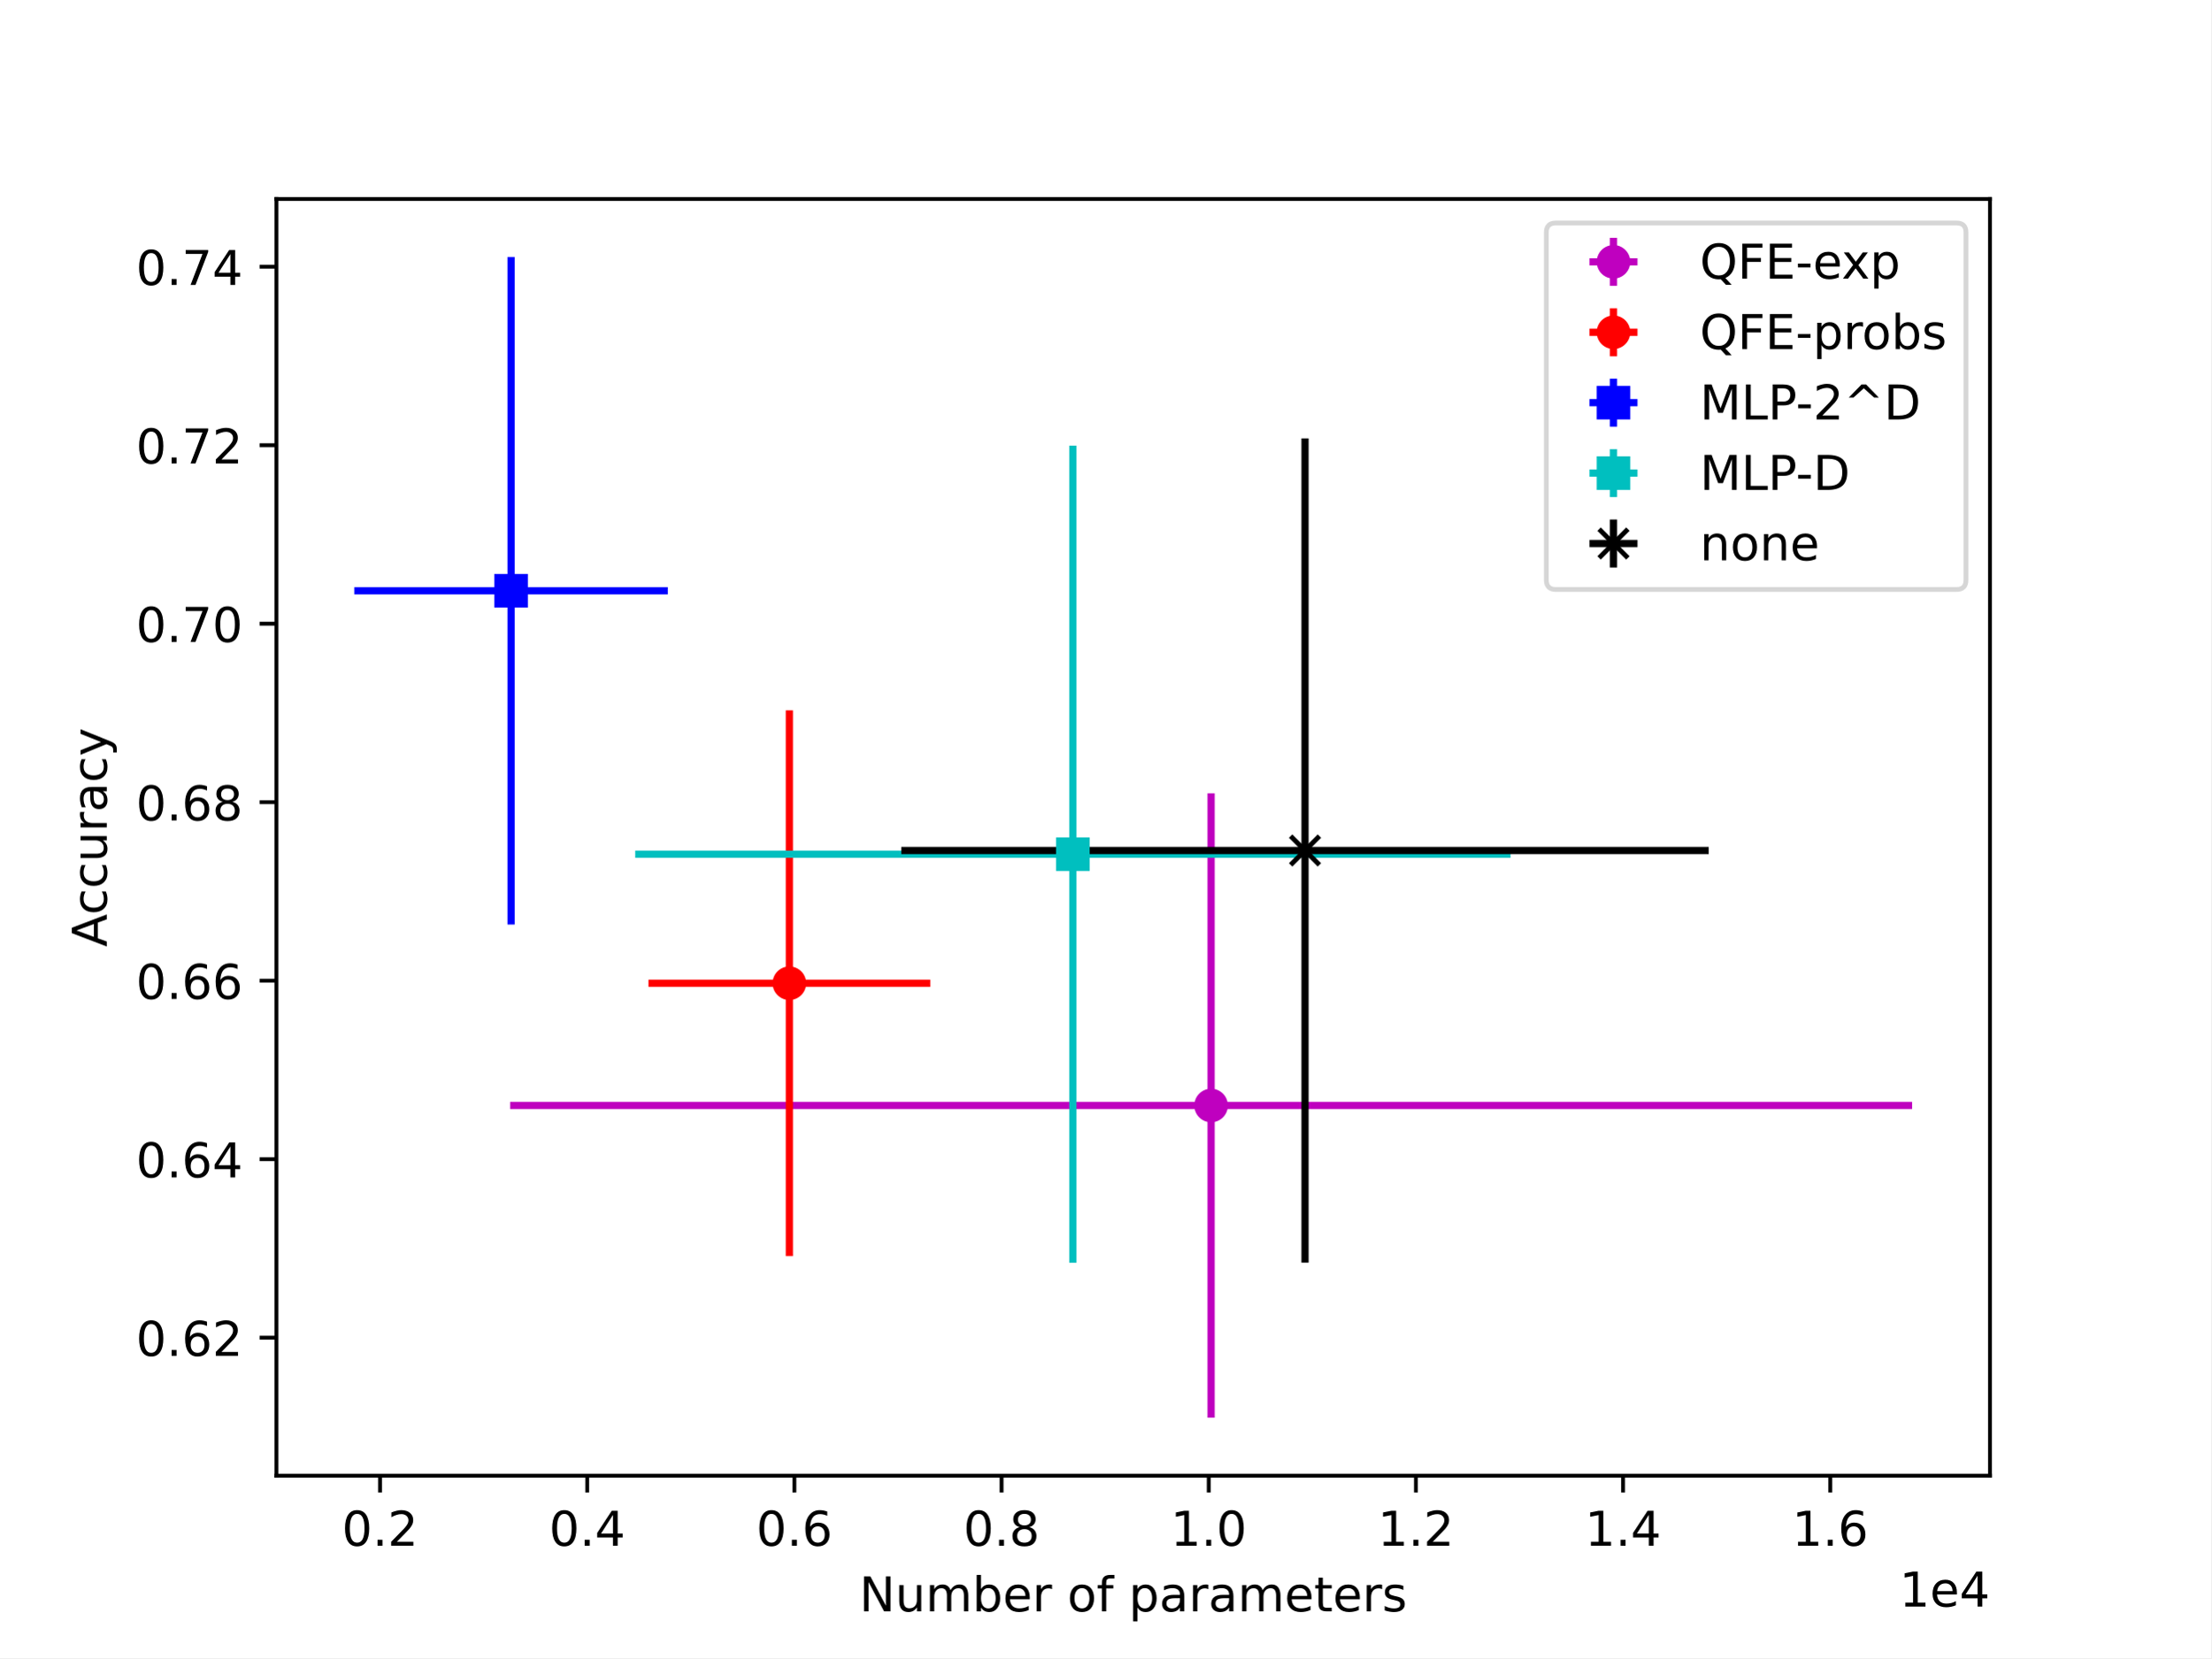
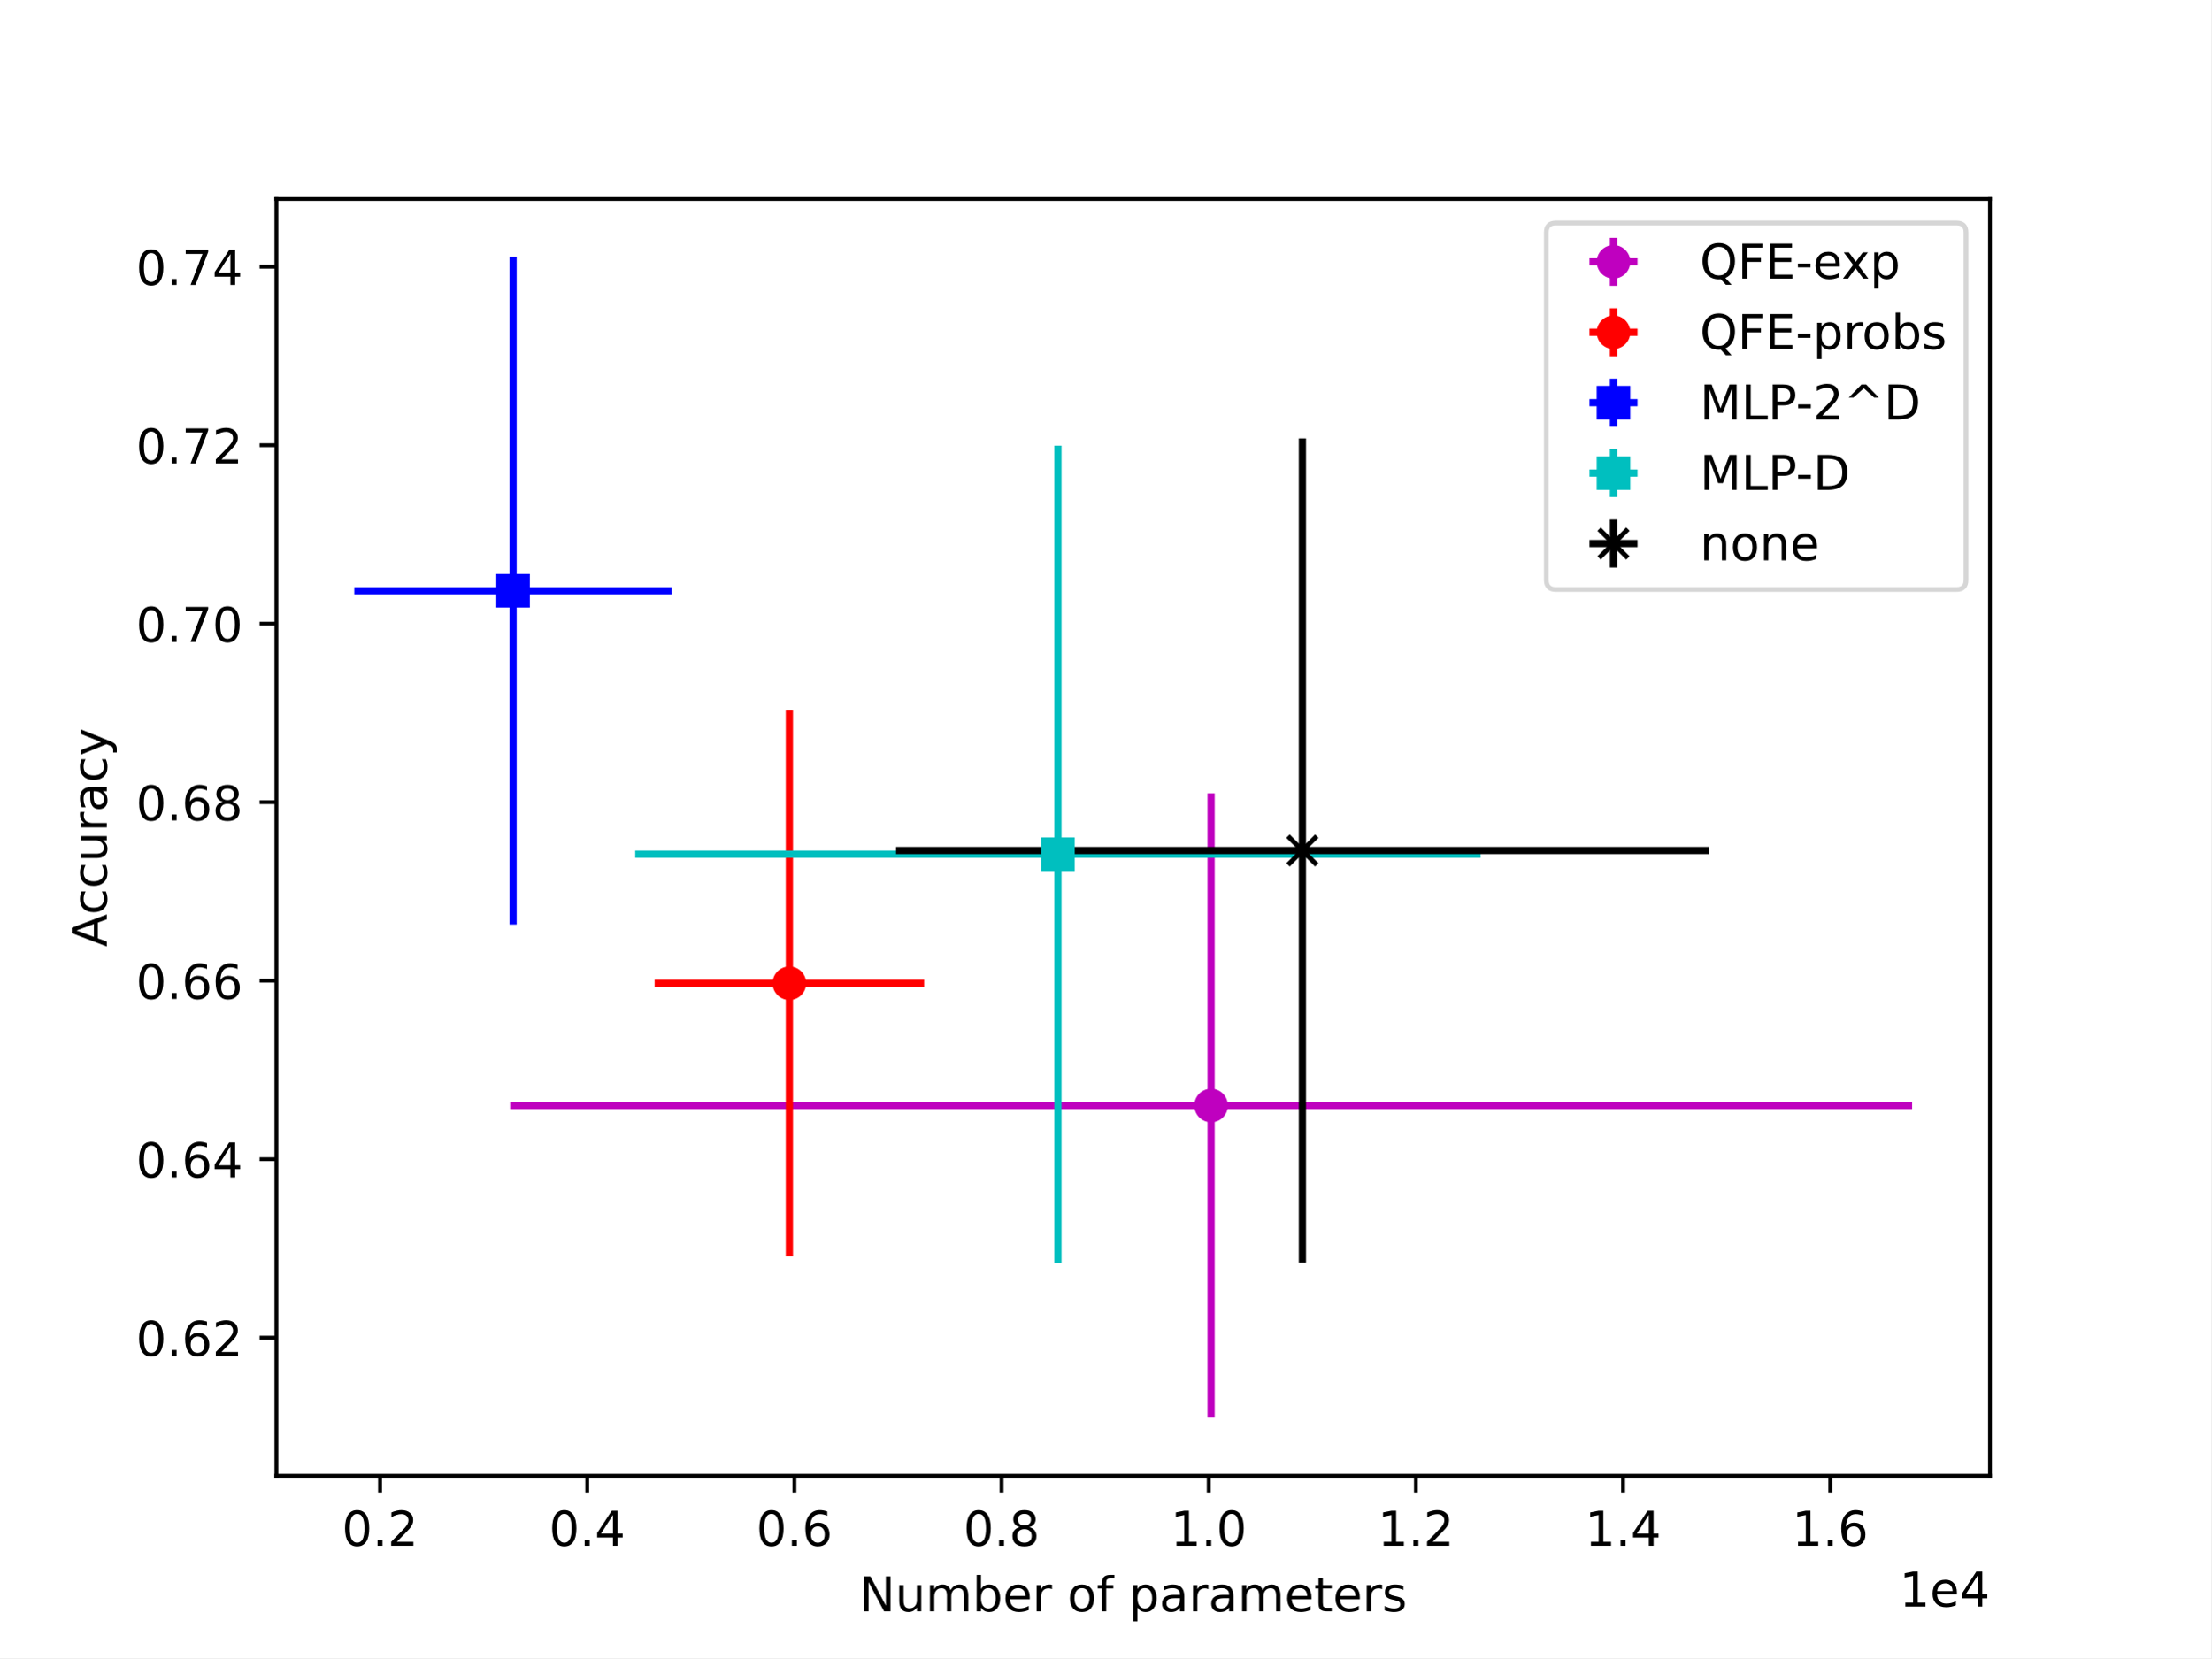
<svg xmlns="http://www.w3.org/2000/svg" xmlns:xlink="http://www.w3.org/1999/xlink" width="460.8pt" height="345.6pt" viewBox="0 0 460.8 345.6" version="1.1">
  <defs>
    <style type="text/css">*{stroke-linejoin: round; stroke-linecap: butt}</style>
  </defs>
  <g id="figure_1">
    <g id="patch_1">
      <path d="M 0 345.6  L 460.8 345.6  L 460.8 0  L 0 0  z " style="fill: #ffffff" />
    </g>
    <g id="axes_1">
      <g id="patch_2">
        <path d="M 57.6 307.584  L 414.72 307.584  L 414.72 41.472  L 57.6 41.472  z " style="fill: #ffffff" />
      </g>
      <g id="matplotlib.axis_1">
        <g id="xtick_1">
          <g id="line2d_1">
            <defs>
-               <path id="mda1126435d" d="M 0 0  L 0 3.5  " style="stroke: #000000; stroke-width: 0.8" />
-             </defs>
-             <g>
-               <use xlink:href="#mda1126435d" x="79.195" y="307.584" style="stroke: #000000; stroke-width: 0.8" />
+               <path id="mb545c8834e" d="M 0 0  L 0 3.5  " style="stroke: #000000; stroke-width: 0.8" />
+             </defs>
+             <g>
+               <use xlink:href="#mb545c8834e" x="79.195" y="307.584" style="stroke: #000000; stroke-width: 0.8" />
            </g>
          </g>
          <g id="text_1">
            <g transform="translate(71.24379 322.1824) scale(0.1 -0.1)">
              <defs>
                <path id="DejaVuSans-30" d="M 2034 4250  Q 1547 4250 1301 3770  Q 1056 3291 1056 2328  Q 1056 1369 1301 889  Q 1547 409 2034 409  Q 2525 409 2770 889  Q 3016 1369 3016 2328  Q 3016 3291 2770 3770  Q 2525 4250 2034 4250  z M 2034 4750  Q 2819 4750 3233 4129  Q 3647 3509 3647 2328  Q 3647 1150 3233 529  Q 2819 -91 2034 -91  Q 1250 -91 836 529  Q 422 1150 422 2328  Q 422 3509 836 4129  Q 1250 4750 2034 4750  z " transform="scale(0.015625)" />
                <path id="DejaVuSans-2e" d="M 684 794  L 1344 794  L 1344 0  L 684 0  L 684 794  z " transform="scale(0.015625)" />
                <path id="DejaVuSans-32" d="M 1228 531  L 3431 531  L 3431 0  L 469 0  L 469 531  Q 828 903 1448 1529  Q 2069 2156 2228 2338  Q 2531 2678 2651 2914  Q 2772 3150 2772 3378  Q 2772 3750 2511 3984  Q 2250 4219 1831 4219  Q 1534 4219 1204 4116  Q 875 4013 500 3803  L 500 4441  Q 881 4594 1212 4672  Q 1544 4750 1819 4750  Q 2544 4750 2975 4387  Q 3406 4025 3406 3419  Q 3406 3131 3298 2873  Q 3191 2616 2906 2266  Q 2828 2175 2409 1742  Q 1991 1309 1228 531  z " transform="scale(0.015625)" />
              </defs>
              <use xlink:href="#DejaVuSans-30" />
              <use xlink:href="#DejaVuSans-2e" x="63.623" />
              <use xlink:href="#DejaVuSans-32" x="95.41" />
            </g>
          </g>
        </g>
        <g id="xtick_2">
          <g id="line2d_2">
            <g>
-               <use xlink:href="#mda1126435d" x="122.373" y="307.584" style="stroke: #000000; stroke-width: 0.8" />
+               <use xlink:href="#mb545c8834e" x="122.373" y="307.584" style="stroke: #000000; stroke-width: 0.8" />
            </g>
          </g>
          <g id="text_2">
            <g transform="translate(114.4211 322.1824) scale(0.1 -0.1)">
              <defs>
                <path id="DejaVuSans-34" d="M 2419 4116  L 825 1625  L 2419 1625  L 2419 4116  z M 2253 4666  L 3047 4666  L 3047 1625  L 3713 1625  L 3713 1100  L 3047 1100  L 3047 0  L 2419 0  L 2419 1100  L 313 1100  L 313 1709  L 2253 4666  z " transform="scale(0.015625)" />
              </defs>
              <use xlink:href="#DejaVuSans-30" />
              <use xlink:href="#DejaVuSans-2e" x="63.623" />
              <use xlink:href="#DejaVuSans-34" x="95.41" />
            </g>
          </g>
        </g>
        <g id="xtick_3">
          <g id="line2d_3">
            <g>
-               <use xlink:href="#mda1126435d" x="165.55" y="307.584" style="stroke: #000000; stroke-width: 0.8" />
+               <use xlink:href="#mb545c8834e" x="165.55" y="307.584" style="stroke: #000000; stroke-width: 0.8" />
            </g>
          </g>
          <g id="text_3">
            <g transform="translate(157.5984 322.1824) scale(0.1 -0.1)">
              <defs>
                <path id="DejaVuSans-36" d="M 2113 2584  Q 1688 2584 1439 2293  Q 1191 2003 1191 1497  Q 1191 994 1439 701  Q 1688 409 2113 409  Q 2538 409 2786 701  Q 3034 994 3034 1497  Q 3034 2003 2786 2293  Q 2538 2584 2113 2584  z M 3366 4563  L 3366 3988  Q 3128 4100 2886 4159  Q 2644 4219 2406 4219  Q 1781 4219 1451 3797  Q 1122 3375 1075 2522  Q 1259 2794 1537 2939  Q 1816 3084 2150 3084  Q 2853 3084 3261 2657  Q 3669 2231 3669 1497  Q 3669 778 3244 343  Q 2819 -91 2113 -91  Q 1303 -91 875 529  Q 447 1150 447 2328  Q 447 3434 972 4092  Q 1497 4750 2381 4750  Q 2619 4750 2861 4703  Q 3103 4656 3366 4563  z " transform="scale(0.015625)" />
              </defs>
              <use xlink:href="#DejaVuSans-30" />
              <use xlink:href="#DejaVuSans-2e" x="63.623" />
              <use xlink:href="#DejaVuSans-36" x="95.41" />
            </g>
          </g>
        </g>
        <g id="xtick_4">
          <g id="line2d_4">
            <g>
-               <use xlink:href="#mda1126435d" x="208.727" y="307.584" style="stroke: #000000; stroke-width: 0.8" />
+               <use xlink:href="#mb545c8834e" x="208.727" y="307.584" style="stroke: #000000; stroke-width: 0.8" />
            </g>
          </g>
          <g id="text_4">
            <g transform="translate(200.7757 322.1824) scale(0.1 -0.1)">
              <defs>
                <path id="DejaVuSans-38" d="M 2034 2216  Q 1584 2216 1326 1975  Q 1069 1734 1069 1313  Q 1069 891 1326 650  Q 1584 409 2034 409  Q 2484 409 2743 651  Q 3003 894 3003 1313  Q 3003 1734 2745 1975  Q 2488 2216 2034 2216  z M 1403 2484  Q 997 2584 770 2862  Q 544 3141 544 3541  Q 544 4100 942 4425  Q 1341 4750 2034 4750  Q 2731 4750 3128 4425  Q 3525 4100 3525 3541  Q 3525 3141 3298 2862  Q 3072 2584 2669 2484  Q 3125 2378 3379 2068  Q 3634 1759 3634 1313  Q 3634 634 3220 271  Q 2806 -91 2034 -91  Q 1263 -91 848 271  Q 434 634 434 1313  Q 434 1759 690 2068  Q 947 2378 1403 2484  z M 1172 3481  Q 1172 3119 1398 2916  Q 1625 2713 2034 2713  Q 2441 2713 2670 2916  Q 2900 3119 2900 3481  Q 2900 3844 2670 4047  Q 2441 4250 2034 4250  Q 1625 4250 1398 4047  Q 1172 3844 1172 3481  z " transform="scale(0.015625)" />
              </defs>
              <use xlink:href="#DejaVuSans-30" />
              <use xlink:href="#DejaVuSans-2e" x="63.623" />
              <use xlink:href="#DejaVuSans-38" x="95.41" />
            </g>
          </g>
        </g>
        <g id="xtick_5">
          <g id="line2d_5">
            <g>
-               <use xlink:href="#mda1126435d" x="251.905" y="307.584" style="stroke: #000000; stroke-width: 0.8" />
+               <use xlink:href="#mb545c8834e" x="251.905" y="307.584" style="stroke: #000000; stroke-width: 0.8" />
            </g>
          </g>
          <g id="text_5">
            <g transform="translate(243.953 322.1824) scale(0.1 -0.1)">
              <defs>
                <path id="DejaVuSans-31" d="M 794 531  L 1825 531  L 1825 4091  L 703 3866  L 703 4441  L 1819 4666  L 2450 4666  L 2450 531  L 3481 531  L 3481 0  L 794 0  L 794 531  z " transform="scale(0.015625)" />
              </defs>
              <use xlink:href="#DejaVuSans-31" />
              <use xlink:href="#DejaVuSans-2e" x="63.623" />
              <use xlink:href="#DejaVuSans-30" x="95.41" />
            </g>
          </g>
        </g>
        <g id="xtick_6">
          <g id="line2d_6">
            <g>
-               <use xlink:href="#mda1126435d" x="295.082" y="307.584" style="stroke: #000000; stroke-width: 0.8" />
+               <use xlink:href="#mb545c8834e" x="295.082" y="307.584" style="stroke: #000000; stroke-width: 0.8" />
            </g>
          </g>
          <g id="text_6">
            <g transform="translate(287.1304 322.1824) scale(0.1 -0.1)">
              <use xlink:href="#DejaVuSans-31" />
              <use xlink:href="#DejaVuSans-2e" x="63.623" />
              <use xlink:href="#DejaVuSans-32" x="95.41" />
            </g>
          </g>
        </g>
        <g id="xtick_7">
          <g id="line2d_7">
            <g>
-               <use xlink:href="#mda1126435d" x="338.259" y="307.584" style="stroke: #000000; stroke-width: 0.8" />
+               <use xlink:href="#mb545c8834e" x="338.259" y="307.584" style="stroke: #000000; stroke-width: 0.8" />
            </g>
          </g>
          <g id="text_7">
            <g transform="translate(330.3077 322.1824) scale(0.1 -0.1)">
              <use xlink:href="#DejaVuSans-31" />
              <use xlink:href="#DejaVuSans-2e" x="63.623" />
              <use xlink:href="#DejaVuSans-34" x="95.41" />
            </g>
          </g>
        </g>
        <g id="xtick_8">
          <g id="line2d_8">
            <g>
-               <use xlink:href="#mda1126435d" x="381.437" y="307.584" style="stroke: #000000; stroke-width: 0.8" />
+               <use xlink:href="#mb545c8834e" x="381.437" y="307.584" style="stroke: #000000; stroke-width: 0.8" />
            </g>
          </g>
          <g id="text_8">
            <g transform="translate(373.485 322.1824) scale(0.1 -0.1)">
              <use xlink:href="#DejaVuSans-31" />
              <use xlink:href="#DejaVuSans-2e" x="63.623" />
              <use xlink:href="#DejaVuSans-36" x="95.41" />
            </g>
          </g>
        </g>
        <g id="text_9">
          <g transform="translate(179.0748 335.8606) scale(0.1 -0.1)">
            <defs>
              <path id="DejaVuSans-4e" d="M 628 4666  L 1478 4666  L 3547 763  L 3547 4666  L 4159 4666  L 4159 0  L 3309 0  L 1241 3903  L 1241 0  L 628 0  L 628 4666  z " transform="scale(0.015625)" />
              <path id="DejaVuSans-75" d="M 544 1381  L 544 3500  L 1119 3500  L 1119 1403  Q 1119 906 1312 657  Q 1506 409 1894 409  Q 2359 409 2629 706  Q 2900 1003 2900 1516  L 2900 3500  L 3475 3500  L 3475 0  L 2900 0  L 2900 538  Q 2691 219 2414 64  Q 2138 -91 1772 -91  Q 1169 -91 856 284  Q 544 659 544 1381  z M 1991 3584  L 1991 3584  z " transform="scale(0.015625)" />
              <path id="DejaVuSans-6d" d="M 3328 2828  Q 3544 3216 3844 3400  Q 4144 3584 4550 3584  Q 5097 3584 5394 3201  Q 5691 2819 5691 2113  L 5691 0  L 5113 0  L 5113 2094  Q 5113 2597 4934 2840  Q 4756 3084 4391 3084  Q 3944 3084 3684 2787  Q 3425 2491 3425 1978  L 3425 0  L 2847 0  L 2847 2094  Q 2847 2600 2669 2842  Q 2491 3084 2119 3084  Q 1678 3084 1418 2786  Q 1159 2488 1159 1978  L 1159 0  L 581 0  L 581 3500  L 1159 3500  L 1159 2956  Q 1356 3278 1631 3431  Q 1906 3584 2284 3584  Q 2666 3584 2933 3390  Q 3200 3197 3328 2828  z " transform="scale(0.015625)" />
              <path id="DejaVuSans-62" d="M 3116 1747  Q 3116 2381 2855 2742  Q 2594 3103 2138 3103  Q 1681 3103 1420 2742  Q 1159 2381 1159 1747  Q 1159 1113 1420 752  Q 1681 391 2138 391  Q 2594 391 2855 752  Q 3116 1113 3116 1747  z M 1159 2969  Q 1341 3281 1617 3432  Q 1894 3584 2278 3584  Q 2916 3584 3314 3078  Q 3713 2572 3713 1747  Q 3713 922 3314 415  Q 2916 -91 2278 -91  Q 1894 -91 1617 61  Q 1341 213 1159 525  L 1159 0  L 581 0  L 581 4863  L 1159 4863  L 1159 2969  z " transform="scale(0.015625)" />
              <path id="DejaVuSans-65" d="M 3597 1894  L 3597 1613  L 953 1613  Q 991 1019 1311 708  Q 1631 397 2203 397  Q 2534 397 2845 478  Q 3156 559 3463 722  L 3463 178  Q 3153 47 2828 -22  Q 2503 -91 2169 -91  Q 1331 -91 842 396  Q 353 884 353 1716  Q 353 2575 817 3079  Q 1281 3584 2069 3584  Q 2775 3584 3186 3129  Q 3597 2675 3597 1894  z M 3022 2063  Q 3016 2534 2758 2815  Q 2500 3097 2075 3097  Q 1594 3097 1305 2825  Q 1016 2553 972 2059  L 3022 2063  z " transform="scale(0.015625)" />
              <path id="DejaVuSans-72" d="M 2631 2963  Q 2534 3019 2420 3045  Q 2306 3072 2169 3072  Q 1681 3072 1420 2755  Q 1159 2438 1159 1844  L 1159 0  L 581 0  L 581 3500  L 1159 3500  L 1159 2956  Q 1341 3275 1631 3429  Q 1922 3584 2338 3584  Q 2397 3584 2469 3576  Q 2541 3569 2628 3553  L 2631 2963  z " transform="scale(0.015625)" />
              <path id="DejaVuSans-20" transform="scale(0.015625)" />
              <path id="DejaVuSans-6f" d="M 1959 3097  Q 1497 3097 1228 2736  Q 959 2375 959 1747  Q 959 1119 1226 758  Q 1494 397 1959 397  Q 2419 397 2687 759  Q 2956 1122 2956 1747  Q 2956 2369 2687 2733  Q 2419 3097 1959 3097  z M 1959 3584  Q 2709 3584 3137 3096  Q 3566 2609 3566 1747  Q 3566 888 3137 398  Q 2709 -91 1959 -91  Q 1206 -91 779 398  Q 353 888 353 1747  Q 353 2609 779 3096  Q 1206 3584 1959 3584  z " transform="scale(0.015625)" />
              <path id="DejaVuSans-66" d="M 2375 4863  L 2375 4384  L 1825 4384  Q 1516 4384 1395 4259  Q 1275 4134 1275 3809  L 1275 3500  L 2222 3500  L 2222 3053  L 1275 3053  L 1275 0  L 697 0  L 697 3053  L 147 3053  L 147 3500  L 697 3500  L 697 3744  Q 697 4328 969 4595  Q 1241 4863 1831 4863  L 2375 4863  z " transform="scale(0.015625)" />
              <path id="DejaVuSans-70" d="M 1159 525  L 1159 -1331  L 581 -1331  L 581 3500  L 1159 3500  L 1159 2969  Q 1341 3281 1617 3432  Q 1894 3584 2278 3584  Q 2916 3584 3314 3078  Q 3713 2572 3713 1747  Q 3713 922 3314 415  Q 2916 -91 2278 -91  Q 1894 -91 1617 61  Q 1341 213 1159 525  z M 3116 1747  Q 3116 2381 2855 2742  Q 2594 3103 2138 3103  Q 1681 3103 1420 2742  Q 1159 2381 1159 1747  Q 1159 1113 1420 752  Q 1681 391 2138 391  Q 2594 391 2855 752  Q 3116 1113 3116 1747  z " transform="scale(0.015625)" />
              <path id="DejaVuSans-61" d="M 2194 1759  Q 1497 1759 1228 1600  Q 959 1441 959 1056  Q 959 750 1161 570  Q 1363 391 1709 391  Q 2188 391 2477 730  Q 2766 1069 2766 1631  L 2766 1759  L 2194 1759  z M 3341 1997  L 3341 0  L 2766 0  L 2766 531  Q 2569 213 2275 61  Q 1981 -91 1556 -91  Q 1019 -91 701 211  Q 384 513 384 1019  Q 384 1609 779 1909  Q 1175 2209 1959 2209  L 2766 2209  L 2766 2266  Q 2766 2663 2505 2880  Q 2244 3097 1772 3097  Q 1472 3097 1187 3025  Q 903 2953 641 2809  L 641 3341  Q 956 3463 1253 3523  Q 1550 3584 1831 3584  Q 2591 3584 2966 3190  Q 3341 2797 3341 1997  z " transform="scale(0.015625)" />
              <path id="DejaVuSans-74" d="M 1172 4494  L 1172 3500  L 2356 3500  L 2356 3053  L 1172 3053  L 1172 1153  Q 1172 725 1289 603  Q 1406 481 1766 481  L 2356 481  L 2356 0  L 1766 0  Q 1100 0 847 248  Q 594 497 594 1153  L 594 3053  L 172 3053  L 172 3500  L 594 3500  L 594 4494  L 1172 4494  z " transform="scale(0.015625)" />
              <path id="DejaVuSans-73" d="M 2834 3397  L 2834 2853  Q 2591 2978 2328 3040  Q 2066 3103 1784 3103  Q 1356 3103 1142 2972  Q 928 2841 928 2578  Q 928 2378 1081 2264  Q 1234 2150 1697 2047  L 1894 2003  Q 2506 1872 2764 1633  Q 3022 1394 3022 966  Q 3022 478 2636 193  Q 2250 -91 1575 -91  Q 1294 -91 989 -36  Q 684 19 347 128  L 347 722  Q 666 556 975 473  Q 1284 391 1588 391  Q 1994 391 2212 530  Q 2431 669 2431 922  Q 2431 1156 2273 1281  Q 2116 1406 1581 1522  L 1381 1569  Q 847 1681 609 1914  Q 372 2147 372 2553  Q 372 3047 722 3315  Q 1072 3584 1716 3584  Q 2034 3584 2315 3537  Q 2597 3491 2834 3397  z " transform="scale(0.015625)" />
            </defs>
            <use xlink:href="#DejaVuSans-4e" />
            <use xlink:href="#DejaVuSans-75" x="74.805" />
            <use xlink:href="#DejaVuSans-6d" x="138.184" />
            <use xlink:href="#DejaVuSans-62" x="235.596" />
            <use xlink:href="#DejaVuSans-65" x="299.072" />
            <use xlink:href="#DejaVuSans-72" x="360.596" />
            <use xlink:href="#DejaVuSans-20" x="401.709" />
            <use xlink:href="#DejaVuSans-6f" x="433.496" />
            <use xlink:href="#DejaVuSans-66" x="494.678" />
            <use xlink:href="#DejaVuSans-20" x="529.883" />
            <use xlink:href="#DejaVuSans-70" x="561.67" />
            <use xlink:href="#DejaVuSans-61" x="625.146" />
            <use xlink:href="#DejaVuSans-72" x="686.426" />
            <use xlink:href="#DejaVuSans-61" x="727.539" />
            <use xlink:href="#DejaVuSans-6d" x="788.818" />
            <use xlink:href="#DejaVuSans-65" x="886.23" />
            <use xlink:href="#DejaVuSans-74" x="947.754" />
            <use xlink:href="#DejaVuSans-65" x="986.963" />
            <use xlink:href="#DejaVuSans-72" x="1048.486" />
            <use xlink:href="#DejaVuSans-73" x="1089.6" />
          </g>
        </g>
        <g id="text_10">
          <g transform="translate(395.8419 334.8606) scale(0.1 -0.1)">
            <use xlink:href="#DejaVuSans-31" />
            <use xlink:href="#DejaVuSans-65" x="63.623" />
            <use xlink:href="#DejaVuSans-34" x="125.146" />
          </g>
        </g>
      </g>
      <g id="matplotlib.axis_2">
        <g id="ytick_1">
          <g id="line2d_9">
            <defs>
-               <path id="m010bf310d5" d="M 0 0  L -3.5 0  " style="stroke: #000000; stroke-width: 0.8" />
-             </defs>
-             <g>
-               <use xlink:href="#m010bf310d5" x="57.6" y="278.815" style="stroke: #000000; stroke-width: 0.8" />
+               <path id="mbe8dfdf2b7" d="M 0 0  L -3.5 0  " style="stroke: #000000; stroke-width: 0.8" />
+             </defs>
+             <g>
+               <use xlink:href="#mbe8dfdf2b7" x="57.6" y="278.815" style="stroke: #000000; stroke-width: 0.8" />
            </g>
          </g>
          <g id="text_11">
            <g transform="translate(28.33438 282.6141) scale(0.1 -0.1)">
              <use xlink:href="#DejaVuSans-30" />
              <use xlink:href="#DejaVuSans-2e" x="63.623" />
              <use xlink:href="#DejaVuSans-36" x="95.41" />
              <use xlink:href="#DejaVuSans-32" x="159.033" />
            </g>
          </g>
        </g>
        <g id="ytick_2">
          <g id="line2d_10">
            <g>
-               <use xlink:href="#m010bf310d5" x="57.6" y="241.61" style="stroke: #000000; stroke-width: 0.8" />
+               <use xlink:href="#mbe8dfdf2b7" x="57.6" y="241.61" style="stroke: #000000; stroke-width: 0.8" />
            </g>
          </g>
          <g id="text_12">
            <g transform="translate(28.33438 245.4096) scale(0.1 -0.1)">
              <use xlink:href="#DejaVuSans-30" />
              <use xlink:href="#DejaVuSans-2e" x="63.623" />
              <use xlink:href="#DejaVuSans-36" x="95.41" />
              <use xlink:href="#DejaVuSans-34" x="159.033" />
            </g>
          </g>
        </g>
        <g id="ytick_3">
          <g id="line2d_11">
            <g>
-               <use xlink:href="#m010bf310d5" x="57.6" y="204.406" style="stroke: #000000; stroke-width: 0.8" />
+               <use xlink:href="#mbe8dfdf2b7" x="57.6" y="204.406" style="stroke: #000000; stroke-width: 0.8" />
            </g>
          </g>
          <g id="text_13">
            <g transform="translate(28.33438 208.2052) scale(0.1 -0.1)">
              <use xlink:href="#DejaVuSans-30" />
              <use xlink:href="#DejaVuSans-2e" x="63.623" />
              <use xlink:href="#DejaVuSans-36" x="95.41" />
              <use xlink:href="#DejaVuSans-36" x="159.033" />
            </g>
          </g>
        </g>
        <g id="ytick_4">
          <g id="line2d_12">
            <g>
-               <use xlink:href="#m010bf310d5" x="57.6" y="167.201" style="stroke: #000000; stroke-width: 0.8" />
+               <use xlink:href="#mbe8dfdf2b7" x="57.6" y="167.201" style="stroke: #000000; stroke-width: 0.8" />
            </g>
          </g>
          <g id="text_14">
            <g transform="translate(28.33438 171.0007) scale(0.1 -0.1)">
              <use xlink:href="#DejaVuSans-30" />
              <use xlink:href="#DejaVuSans-2e" x="63.623" />
              <use xlink:href="#DejaVuSans-36" x="95.41" />
              <use xlink:href="#DejaVuSans-38" x="159.033" />
            </g>
          </g>
        </g>
        <g id="ytick_5">
          <g id="line2d_13">
            <g>
-               <use xlink:href="#m010bf310d5" x="57.6" y="129.997" style="stroke: #000000; stroke-width: 0.8" />
+               <use xlink:href="#mbe8dfdf2b7" x="57.6" y="129.997" style="stroke: #000000; stroke-width: 0.8" />
            </g>
          </g>
          <g id="text_15">
            <g transform="translate(28.33438 133.7962) scale(0.1 -0.1)">
              <defs>
                <path id="DejaVuSans-37" d="M 525 4666  L 3525 4666  L 3525 4397  L 1831 0  L 1172 0  L 2766 4134  L 525 4134  L 525 4666  z " transform="scale(0.015625)" />
              </defs>
              <use xlink:href="#DejaVuSans-30" />
              <use xlink:href="#DejaVuSans-2e" x="63.623" />
              <use xlink:href="#DejaVuSans-37" x="95.41" />
              <use xlink:href="#DejaVuSans-30" x="159.033" />
            </g>
          </g>
        </g>
        <g id="ytick_6">
          <g id="line2d_14">
            <g>
-               <use xlink:href="#m010bf310d5" x="57.6" y="92.793" style="stroke: #000000; stroke-width: 0.8" />
+               <use xlink:href="#mbe8dfdf2b7" x="57.6" y="92.793" style="stroke: #000000; stroke-width: 0.8" />
            </g>
          </g>
          <g id="text_16">
            <g transform="translate(28.33438 96.59176) scale(0.1 -0.1)">
              <use xlink:href="#DejaVuSans-30" />
              <use xlink:href="#DejaVuSans-2e" x="63.623" />
              <use xlink:href="#DejaVuSans-37" x="95.41" />
              <use xlink:href="#DejaVuSans-32" x="159.033" />
            </g>
          </g>
        </g>
        <g id="ytick_7">
          <g id="line2d_15">
            <g>
-               <use xlink:href="#m010bf310d5" x="57.6" y="55.588" style="stroke: #000000; stroke-width: 0.8" />
+               <use xlink:href="#mbe8dfdf2b7" x="57.6" y="55.588" style="stroke: #000000; stroke-width: 0.8" />
            </g>
          </g>
          <g id="text_17">
            <g transform="translate(28.33438 59.38729) scale(0.1 -0.1)">
              <use xlink:href="#DejaVuSans-30" />
              <use xlink:href="#DejaVuSans-2e" x="63.623" />
              <use xlink:href="#DejaVuSans-37" x="95.41" />
              <use xlink:href="#DejaVuSans-34" x="159.033" />
            </g>
          </g>
        </g>
        <g id="text_18">
          <g transform="translate(22.25469 197.3561) rotate(-90) scale(0.1 -0.1)">
            <defs>
              <path id="DejaVuSans-41" d="M 2188 4044  L 1331 1722  L 3047 1722  L 2188 4044  z M 1831 4666  L 2547 4666  L 4325 0  L 3669 0  L 3244 1197  L 1141 1197  L 716 0  L 50 0  L 1831 4666  z " transform="scale(0.015625)" />
              <path id="DejaVuSans-63" d="M 3122 3366  L 3122 2828  Q 2878 2963 2633 3030  Q 2388 3097 2138 3097  Q 1578 3097 1268 2742  Q 959 2388 959 1747  Q 959 1106 1268 751  Q 1578 397 2138 397  Q 2388 397 2633 464  Q 2878 531 3122 666  L 3122 134  Q 2881 22 2623 -34  Q 2366 -91 2075 -91  Q 1284 -91 818 406  Q 353 903 353 1747  Q 353 2603 823 3093  Q 1294 3584 2113 3584  Q 2378 3584 2631 3529  Q 2884 3475 3122 3366  z " transform="scale(0.015625)" />
              <path id="DejaVuSans-79" d="M 2059 -325  Q 1816 -950 1584 -1140  Q 1353 -1331 966 -1331  L 506 -1331  L 506 -850  L 844 -850  Q 1081 -850 1212 -737  Q 1344 -625 1503 -206  L 1606 56  L 191 3500  L 800 3500  L 1894 763  L 2988 3500  L 3597 3500  L 2059 -325  z " transform="scale(0.015625)" />
            </defs>
            <use xlink:href="#DejaVuSans-41" />
            <use xlink:href="#DejaVuSans-63" x="66.658" />
            <use xlink:href="#DejaVuSans-63" x="121.639" />
            <use xlink:href="#DejaVuSans-75" x="176.619" />
            <use xlink:href="#DejaVuSans-72" x="239.998" />
            <use xlink:href="#DejaVuSans-61" x="281.111" />
            <use xlink:href="#DejaVuSans-63" x="342.391" />
            <use xlink:href="#DejaVuSans-79" x="397.371" />
          </g>
        </g>
      </g>
      <g id="LineCollection_1">
-         <path d="M 106.306 230.422  L 398.487 230.422  " clip-path="url(#p8e0081d06e)" style="fill: none; stroke: #bf00bf; stroke-width: 1.5" />
+         <path d="M 106.306 230.422  L 398.487 230.422  " clip-path="url(#pad3684ec61)" style="fill: none; stroke: #bf00bf; stroke-width: 1.5" />
      </g>
      <g id="LineCollection_2">
-         <path d="M 252.397 295.488  L 252.397 165.356  " clip-path="url(#p8e0081d06e)" style="fill: none; stroke: #bf00bf; stroke-width: 1.5" />
+         <path d="M 252.397 295.488  L 252.397 165.356  " clip-path="url(#pad3684ec61)" style="fill: none; stroke: #bf00bf; stroke-width: 1.5" />
      </g>
      <g id="LineCollection_3">
-         <path d="M 135.145 204.934  L 193.866 204.934  " clip-path="url(#p8e0081d06e)" style="fill: none; stroke: #ff0000; stroke-width: 1.5" />
+         <path d="M 136.427 204.934  L 192.583 204.934  " clip-path="url(#pad3684ec61)" style="fill: none; stroke: #ff0000; stroke-width: 1.5" />
      </g>
      <g id="LineCollection_4">
-         <path d="M 164.505 261.805  L 164.505 148.063  " clip-path="url(#p8e0081d06e)" style="fill: none; stroke: #ff0000; stroke-width: 1.5" />
+         <path d="M 164.505 261.805  L 164.505 148.063  " clip-path="url(#pad3684ec61)" style="fill: none; stroke: #ff0000; stroke-width: 1.5" />
      </g>
      <g id="LineCollection_5">
-         <path d="M 73.833 123.132  L 139.177 123.132  " clip-path="url(#p8e0081d06e)" style="fill: none; stroke: #0000ff; stroke-width: 1.5" />
+         <path d="M 73.833 123.132  L 140.019 123.132  " clip-path="url(#pad3684ec61)" style="fill: none; stroke: #0000ff; stroke-width: 1.5" />
      </g>
      <g id="LineCollection_6">
-         <path d="M 106.505 192.696  L 106.505 53.568  " clip-path="url(#p8e0081d06e)" style="fill: none; stroke: #0000ff; stroke-width: 1.5" />
+         <path d="M 106.926 192.696  L 106.926 53.568  " clip-path="url(#pad3684ec61)" style="fill: none; stroke: #0000ff; stroke-width: 1.5" />
      </g>
      <g id="LineCollection_7">
-         <path d="M 132.381 178.038  L 314.801 178.038  " clip-path="url(#p8e0081d06e)" style="fill: none; stroke: #00bfbf; stroke-width: 1.5" />
+         <path d="M 132.381 178.038  L 308.571 178.038  " clip-path="url(#pad3684ec61)" style="fill: none; stroke: #00bfbf; stroke-width: 1.5" />
      </g>
      <g id="LineCollection_8">
-         <path d="M 223.591 263.195  L 223.591 92.88  " clip-path="url(#p8e0081d06e)" style="fill: none; stroke: #00bfbf; stroke-width: 1.5" />
+         <path d="M 220.476 263.195  L 220.476 92.88  " clip-path="url(#pad3684ec61)" style="fill: none; stroke: #00bfbf; stroke-width: 1.5" />
      </g>
      <g id="LineCollection_9">
-         <path d="M 187.838 177.271  L 356.104 177.271  " clip-path="url(#p8e0081d06e)" style="fill: none; stroke: #000000; stroke-width: 1.5" />
+         <path d="M 186.741 177.271  L 356.104 177.271  " clip-path="url(#pad3684ec61)" style="fill: none; stroke: #000000; stroke-width: 1.5" />
      </g>
      <g id="LineCollection_10">
-         <path d="M 271.971 263.173  L 271.971 91.369  " clip-path="url(#p8e0081d06e)" style="fill: none; stroke: #000000; stroke-width: 1.5" />
+         <path d="M 271.423 263.173  L 271.423 91.369  " clip-path="url(#pad3684ec61)" style="fill: none; stroke: #000000; stroke-width: 1.5" />
      </g>
      <g id="line2d_16">
        <defs>
-           <path id="maebcbae064" d="M 0 3  C 0.796 3 1.559 2.684 2.121 2.121  C 2.684 1.559 3 0.796 3 0  C 3 -0.796 2.684 -1.559 2.121 -2.121  C 1.559 -2.684 0.796 -3 0 -3  C -0.796 -3 -1.559 -2.684 -2.121 -2.121  C -2.684 -1.559 -3 -0.796 -3 0  C -3 0.796 -2.684 1.559 -2.121 2.121  C -1.559 2.684 -0.796 3 0 3  z " style="stroke: #bf00bf" />
+           <path id="m619baf3dc9" d="M 0 3  C 0.796 3 1.559 2.684 2.121 2.121  C 2.684 1.559 3 0.796 3 0  C 3 -0.796 2.684 -1.559 2.121 -2.121  C 1.559 -2.684 0.796 -3 0 -3  C -0.796 -3 -1.559 -2.684 -2.121 -2.121  C -2.684 -1.559 -3 -0.796 -3 0  C -3 0.796 -2.684 1.559 -2.121 2.121  C -1.559 2.684 -0.796 3 0 3  z " style="stroke: #bf00bf" />
        </defs>
-         <g clip-path="url(#p8e0081d06e)">
-           <use xlink:href="#maebcbae064" x="252.397" y="230.422" style="fill: #bf00bf; stroke: #bf00bf" />
+         <g clip-path="url(#pad3684ec61)">
+           <use xlink:href="#m619baf3dc9" x="252.397" y="230.422" style="fill: #bf00bf; stroke: #bf00bf" />
        </g>
      </g>
      <g id="line2d_17">
        <defs>
-           <path id="m9241e3d960" d="M 0 3  C 0.796 3 1.559 2.684 2.121 2.121  C 2.684 1.559 3 0.796 3 0  C 3 -0.796 2.684 -1.559 2.121 -2.121  C 1.559 -2.684 0.796 -3 0 -3  C -0.796 -3 -1.559 -2.684 -2.121 -2.121  C -2.684 -1.559 -3 -0.796 -3 0  C -3 0.796 -2.684 1.559 -2.121 2.121  C -1.559 2.684 -0.796 3 0 3  z " style="stroke: #ff0000" />
+           <path id="m14d528d0b9" d="M 0 3  C 0.796 3 1.559 2.684 2.121 2.121  C 2.684 1.559 3 0.796 3 0  C 3 -0.796 2.684 -1.559 2.121 -2.121  C 1.559 -2.684 0.796 -3 0 -3  C -0.796 -3 -1.559 -2.684 -2.121 -2.121  C -2.684 -1.559 -3 -0.796 -3 0  C -3 0.796 -2.684 1.559 -2.121 2.121  C -1.559 2.684 -0.796 3 0 3  z " style="stroke: #ff0000" />
        </defs>
-         <g clip-path="url(#p8e0081d06e)">
-           <use xlink:href="#m9241e3d960" x="164.505" y="204.934" style="fill: #ff0000; stroke: #ff0000" />
+         <g clip-path="url(#pad3684ec61)">
+           <use xlink:href="#m14d528d0b9" x="164.505" y="204.934" style="fill: #ff0000; stroke: #ff0000" />
        </g>
      </g>
      <g id="line2d_18">
        <defs>
-           <path id="ma404faa8ac" d="M -3 3  L 3 3  L 3 -3  L -3 -3  z " style="stroke: #0000ff; stroke-linejoin: miter" />
+           <path id="m8e8df262df" d="M -3 3  L 3 3  L 3 -3  L -3 -3  z " style="stroke: #0000ff; stroke-linejoin: miter" />
        </defs>
-         <g clip-path="url(#p8e0081d06e)">
-           <use xlink:href="#ma404faa8ac" x="106.505" y="123.132" style="fill: #0000ff; stroke: #0000ff; stroke-linejoin: miter" />
+         <g clip-path="url(#pad3684ec61)">
+           <use xlink:href="#m8e8df262df" x="106.926" y="123.132" style="fill: #0000ff; stroke: #0000ff; stroke-linejoin: miter" />
        </g>
      </g>
      <g id="line2d_19">
        <defs>
-           <path id="madf4fe3904" d="M -3 3  L 3 3  L 3 -3  L -3 -3  z " style="stroke: #00bfbf; stroke-linejoin: miter" />
+           <path id="m2cbe4938fc" d="M -3 3  L 3 3  L 3 -3  L -3 -3  z " style="stroke: #00bfbf; stroke-linejoin: miter" />
        </defs>
-         <g clip-path="url(#p8e0081d06e)">
-           <use xlink:href="#madf4fe3904" x="223.591" y="178.038" style="fill: #00bfbf; stroke: #00bfbf; stroke-linejoin: miter" />
+         <g clip-path="url(#pad3684ec61)">
+           <use xlink:href="#m2cbe4938fc" x="220.476" y="178.038" style="fill: #00bfbf; stroke: #00bfbf; stroke-linejoin: miter" />
        </g>
      </g>
      <g id="line2d_20">
        <defs>
-           <path id="mf2db51a63e" d="M -3 3  L 3 -3  M -3 -3  L 3 3  " style="stroke: #000000" />
+           <path id="m276d9b079e" d="M -3 3  L 3 -3  M -3 -3  L 3 3  " style="stroke: #000000" />
        </defs>
-         <g clip-path="url(#p8e0081d06e)">
-           <use xlink:href="#mf2db51a63e" x="271.971" y="177.271" style="stroke: #000000" />
+         <g clip-path="url(#pad3684ec61)">
+           <use xlink:href="#m276d9b079e" x="271.423" y="177.271" style="stroke: #000000" />
        </g>
      </g>
      <g id="patch_3">
        <path d="M 57.6 307.584  L 57.6 41.472  " style="fill: none; stroke: #000000; stroke-width: 0.8; stroke-linejoin: miter; stroke-linecap: square" />
      </g>
      <g id="patch_4">
        <path d="M 414.72 307.584  L 414.72 41.472  " style="fill: none; stroke: #000000; stroke-width: 0.8; stroke-linejoin: miter; stroke-linecap: square" />
      </g>
      <g id="patch_5">
        <path d="M 57.6 307.584  L 414.72 307.584  " style="fill: none; stroke: #000000; stroke-width: 0.8; stroke-linejoin: miter; stroke-linecap: square" />
      </g>
      <g id="patch_6">
        <path d="M 57.6 41.472  L 414.72 41.472  " style="fill: none; stroke: #000000; stroke-width: 0.8; stroke-linejoin: miter; stroke-linecap: square" />
      </g>
      <g id="legend_1">
        <g id="patch_7">
          <path d="M 324.259 122.863  L 407.72 122.863  Q 409.72 122.863 409.72 120.863  L 409.72 48.472  Q 409.72 46.472 407.72 46.472  L 324.259 46.472  Q 322.259 46.472 322.259 48.472  L 322.259 120.863  Q 322.259 122.863 324.259 122.863  z " style="fill: #ffffff; opacity: 0.8; stroke: #cccccc; stroke-linejoin: miter" />
        </g>
        <g id="LineCollection_11">
          <path d="M 331.259 54.57  L 341.259 54.57  " style="fill: none; stroke: #bf00bf; stroke-width: 1.5" />
        </g>
        <g id="LineCollection_12">
          <path d="M 336.259 59.57  L 336.259 49.57  " style="fill: none; stroke: #bf00bf; stroke-width: 1.5" />
        </g>
        <g id="line2d_21" />
        <g id="line2d_22">
          <g>
-             <use xlink:href="#maebcbae064" x="336.259" y="54.57" style="fill: #bf00bf; stroke: #bf00bf" />
+             <use xlink:href="#m619baf3dc9" x="336.259" y="54.57" style="fill: #bf00bf; stroke: #bf00bf" />
          </g>
        </g>
        <g id="text_19">
          <g transform="translate(354.2591 58.07044) scale(0.1 -0.1)">
            <defs>
              <path id="DejaVuSans-51" d="M 2522 4238  Q 1834 4238 1429 3725  Q 1025 3213 1025 2328  Q 1025 1447 1429 934  Q 1834 422 2522 422  Q 3209 422 3611 934  Q 4013 1447 4013 2328  Q 4013 3213 3611 3725  Q 3209 4238 2522 4238  z M 3406 84  L 4238 -825  L 3475 -825  L 2784 -78  Q 2681 -84 2626 -87  Q 2572 -91 2522 -91  Q 1538 -91 948 567  Q 359 1225 359 2328  Q 359 3434 948 4092  Q 1538 4750 2522 4750  Q 3503 4750 4090 4092  Q 4678 3434 4678 2328  Q 4678 1516 4351 937  Q 4025 359 3406 84  z " transform="scale(0.015625)" />
              <path id="DejaVuSans-46" d="M 628 4666  L 3309 4666  L 3309 4134  L 1259 4134  L 1259 2759  L 3109 2759  L 3109 2228  L 1259 2228  L 1259 0  L 628 0  L 628 4666  z " transform="scale(0.015625)" />
              <path id="DejaVuSans-45" d="M 628 4666  L 3578 4666  L 3578 4134  L 1259 4134  L 1259 2753  L 3481 2753  L 3481 2222  L 1259 2222  L 1259 531  L 3634 531  L 3634 0  L 628 0  L 628 4666  z " transform="scale(0.015625)" />
              <path id="DejaVuSans-2d" d="M 313 2009  L 1997 2009  L 1997 1497  L 313 1497  L 313 2009  z " transform="scale(0.015625)" />
              <path id="DejaVuSans-78" d="M 3513 3500  L 2247 1797  L 3578 0  L 2900 0  L 1881 1375  L 863 0  L 184 0  L 1544 1831  L 300 3500  L 978 3500  L 1906 2253  L 2834 3500  L 3513 3500  z " transform="scale(0.015625)" />
            </defs>
            <use xlink:href="#DejaVuSans-51" />
            <use xlink:href="#DejaVuSans-46" x="78.711" />
            <use xlink:href="#DejaVuSans-45" x="136.23" />
            <use xlink:href="#DejaVuSans-2d" x="199.414" />
            <use xlink:href="#DejaVuSans-65" x="235.498" />
            <use xlink:href="#DejaVuSans-78" x="295.271" />
            <use xlink:href="#DejaVuSans-70" x="354.451" />
          </g>
        </g>
        <g id="LineCollection_13">
          <path d="M 331.259 69.249  L 341.259 69.249  " style="fill: none; stroke: #ff0000; stroke-width: 1.5" />
        </g>
        <g id="LineCollection_14">
          <path d="M 336.259 74.249  L 336.259 64.249  " style="fill: none; stroke: #ff0000; stroke-width: 1.5" />
        </g>
        <g id="line2d_23" />
        <g id="line2d_24">
          <g>
-             <use xlink:href="#m9241e3d960" x="336.259" y="69.249" style="fill: #ff0000; stroke: #ff0000" />
+             <use xlink:href="#m14d528d0b9" x="336.259" y="69.249" style="fill: #ff0000; stroke: #ff0000" />
          </g>
        </g>
        <g id="text_20">
          <g transform="translate(354.2591 72.74856) scale(0.1 -0.1)">
            <use xlink:href="#DejaVuSans-51" />
            <use xlink:href="#DejaVuSans-46" x="78.711" />
            <use xlink:href="#DejaVuSans-45" x="136.23" />
            <use xlink:href="#DejaVuSans-2d" x="199.414" />
            <use xlink:href="#DejaVuSans-70" x="235.498" />
            <use xlink:href="#DejaVuSans-72" x="298.975" />
            <use xlink:href="#DejaVuSans-6f" x="337.838" />
            <use xlink:href="#DejaVuSans-62" x="399.02" />
            <use xlink:href="#DejaVuSans-73" x="462.496" />
          </g>
        </g>
        <g id="LineCollection_15">
          <path d="M 331.259 83.927  L 341.259 83.927  " style="fill: none; stroke: #0000ff; stroke-width: 1.5" />
        </g>
        <g id="LineCollection_16">
          <path d="M 336.259 88.927  L 336.259 78.927  " style="fill: none; stroke: #0000ff; stroke-width: 1.5" />
        </g>
        <g id="line2d_25" />
        <g id="line2d_26">
          <g>
-             <use xlink:href="#ma404faa8ac" x="336.259" y="83.927" style="fill: #0000ff; stroke: #0000ff; stroke-linejoin: miter" />
+             <use xlink:href="#m8e8df262df" x="336.259" y="83.927" style="fill: #0000ff; stroke: #0000ff; stroke-linejoin: miter" />
          </g>
        </g>
        <g id="text_21">
          <g transform="translate(354.2591 87.42669) scale(0.1 -0.1)">
            <defs>
              <path id="DejaVuSans-4d" d="M 628 4666  L 1569 4666  L 2759 1491  L 3956 4666  L 4897 4666  L 4897 0  L 4281 0  L 4281 4097  L 3078 897  L 2444 897  L 1241 4097  L 1241 0  L 628 0  L 628 4666  z " transform="scale(0.015625)" />
              <path id="DejaVuSans-4c" d="M 628 4666  L 1259 4666  L 1259 531  L 3531 531  L 3531 0  L 628 0  L 628 4666  z " transform="scale(0.015625)" />
              <path id="DejaVuSans-50" d="M 1259 4147  L 1259 2394  L 2053 2394  Q 2494 2394 2734 2622  Q 2975 2850 2975 3272  Q 2975 3691 2734 3919  Q 2494 4147 2053 4147  L 1259 4147  z M 628 4666  L 2053 4666  Q 2838 4666 3239 4311  Q 3641 3956 3641 3272  Q 3641 2581 3239 2228  Q 2838 1875 2053 1875  L 1259 1875  L 1259 0  L 628 0  L 628 4666  z " transform="scale(0.015625)" />
              <path id="DejaVuSans-5e" d="M 2988 4666  L 4684 2925  L 4056 2925  L 2681 4159  L 1306 2925  L 678 2925  L 2375 4666  L 2988 4666  z " transform="scale(0.015625)" />
              <path id="DejaVuSans-44" d="M 1259 4147  L 1259 519  L 2022 519  Q 2988 519 3436 956  Q 3884 1394 3884 2338  Q 3884 3275 3436 3711  Q 2988 4147 2022 4147  L 1259 4147  z M 628 4666  L 1925 4666  Q 3281 4666 3915 4102  Q 4550 3538 4550 2338  Q 4550 1131 3912 565  Q 3275 0 1925 0  L 628 0  L 628 4666  z " transform="scale(0.015625)" />
            </defs>
            <use xlink:href="#DejaVuSans-4d" />
            <use xlink:href="#DejaVuSans-4c" x="86.279" />
            <use xlink:href="#DejaVuSans-50" x="141.992" />
            <use xlink:href="#DejaVuSans-2d" x="200.045" />
            <use xlink:href="#DejaVuSans-32" x="236.129" />
            <use xlink:href="#DejaVuSans-5e" x="299.752" />
            <use xlink:href="#DejaVuSans-44" x="383.541" />
          </g>
        </g>
        <g id="LineCollection_17">
          <path d="M 331.259 98.605  L 341.259 98.605  " style="fill: none; stroke: #00bfbf; stroke-width: 1.5" />
        </g>
        <g id="LineCollection_18">
          <path d="M 336.259 103.605  L 336.259 93.605  " style="fill: none; stroke: #00bfbf; stroke-width: 1.5" />
        </g>
        <g id="line2d_27" />
        <g id="line2d_28">
          <g>
-             <use xlink:href="#madf4fe3904" x="336.259" y="98.605" style="fill: #00bfbf; stroke: #00bfbf; stroke-linejoin: miter" />
+             <use xlink:href="#m2cbe4938fc" x="336.259" y="98.605" style="fill: #00bfbf; stroke: #00bfbf; stroke-linejoin: miter" />
          </g>
        </g>
        <g id="text_22">
          <g transform="translate(354.2591 102.1048) scale(0.1 -0.1)">
            <use xlink:href="#DejaVuSans-4d" />
            <use xlink:href="#DejaVuSans-4c" x="86.279" />
            <use xlink:href="#DejaVuSans-50" x="141.992" />
            <use xlink:href="#DejaVuSans-2d" x="200.045" />
            <use xlink:href="#DejaVuSans-44" x="236.129" />
          </g>
        </g>
        <g id="LineCollection_19">
          <path d="M 331.259 113.283  L 341.259 113.283  " style="fill: none; stroke: #000000; stroke-width: 1.5" />
        </g>
        <g id="LineCollection_20">
          <path d="M 336.259 118.283  L 336.259 108.283  " style="fill: none; stroke: #000000; stroke-width: 1.5" />
        </g>
        <g id="line2d_29" />
        <g id="line2d_30">
          <g>
-             <use xlink:href="#mf2db51a63e" x="336.259" y="113.283" style="stroke: #000000" />
+             <use xlink:href="#m276d9b079e" x="336.259" y="113.283" style="stroke: #000000" />
          </g>
        </g>
        <g id="text_23">
          <g transform="translate(354.2591 116.7829) scale(0.1 -0.1)">
            <defs>
              <path id="DejaVuSans-6e" d="M 3513 2113  L 3513 0  L 2938 0  L 2938 2094  Q 2938 2591 2744 2837  Q 2550 3084 2163 3084  Q 1697 3084 1428 2787  Q 1159 2491 1159 1978  L 1159 0  L 581 0  L 581 3500  L 1159 3500  L 1159 2956  Q 1366 3272 1645 3428  Q 1925 3584 2291 3584  Q 2894 3584 3203 3211  Q 3513 2838 3513 2113  z " transform="scale(0.015625)" />
            </defs>
            <use xlink:href="#DejaVuSans-6e" />
            <use xlink:href="#DejaVuSans-6f" x="63.379" />
            <use xlink:href="#DejaVuSans-6e" x="124.561" />
            <use xlink:href="#DejaVuSans-65" x="187.939" />
          </g>
        </g>
      </g>
    </g>
  </g>
  <defs>
-     <clipPath id="p8e0081d06e">
+     <clipPath id="pad3684ec61">
      <rect x="57.6" y="41.472" width="357.12" height="266.112" />
    </clipPath>
  </defs>
</svg>
